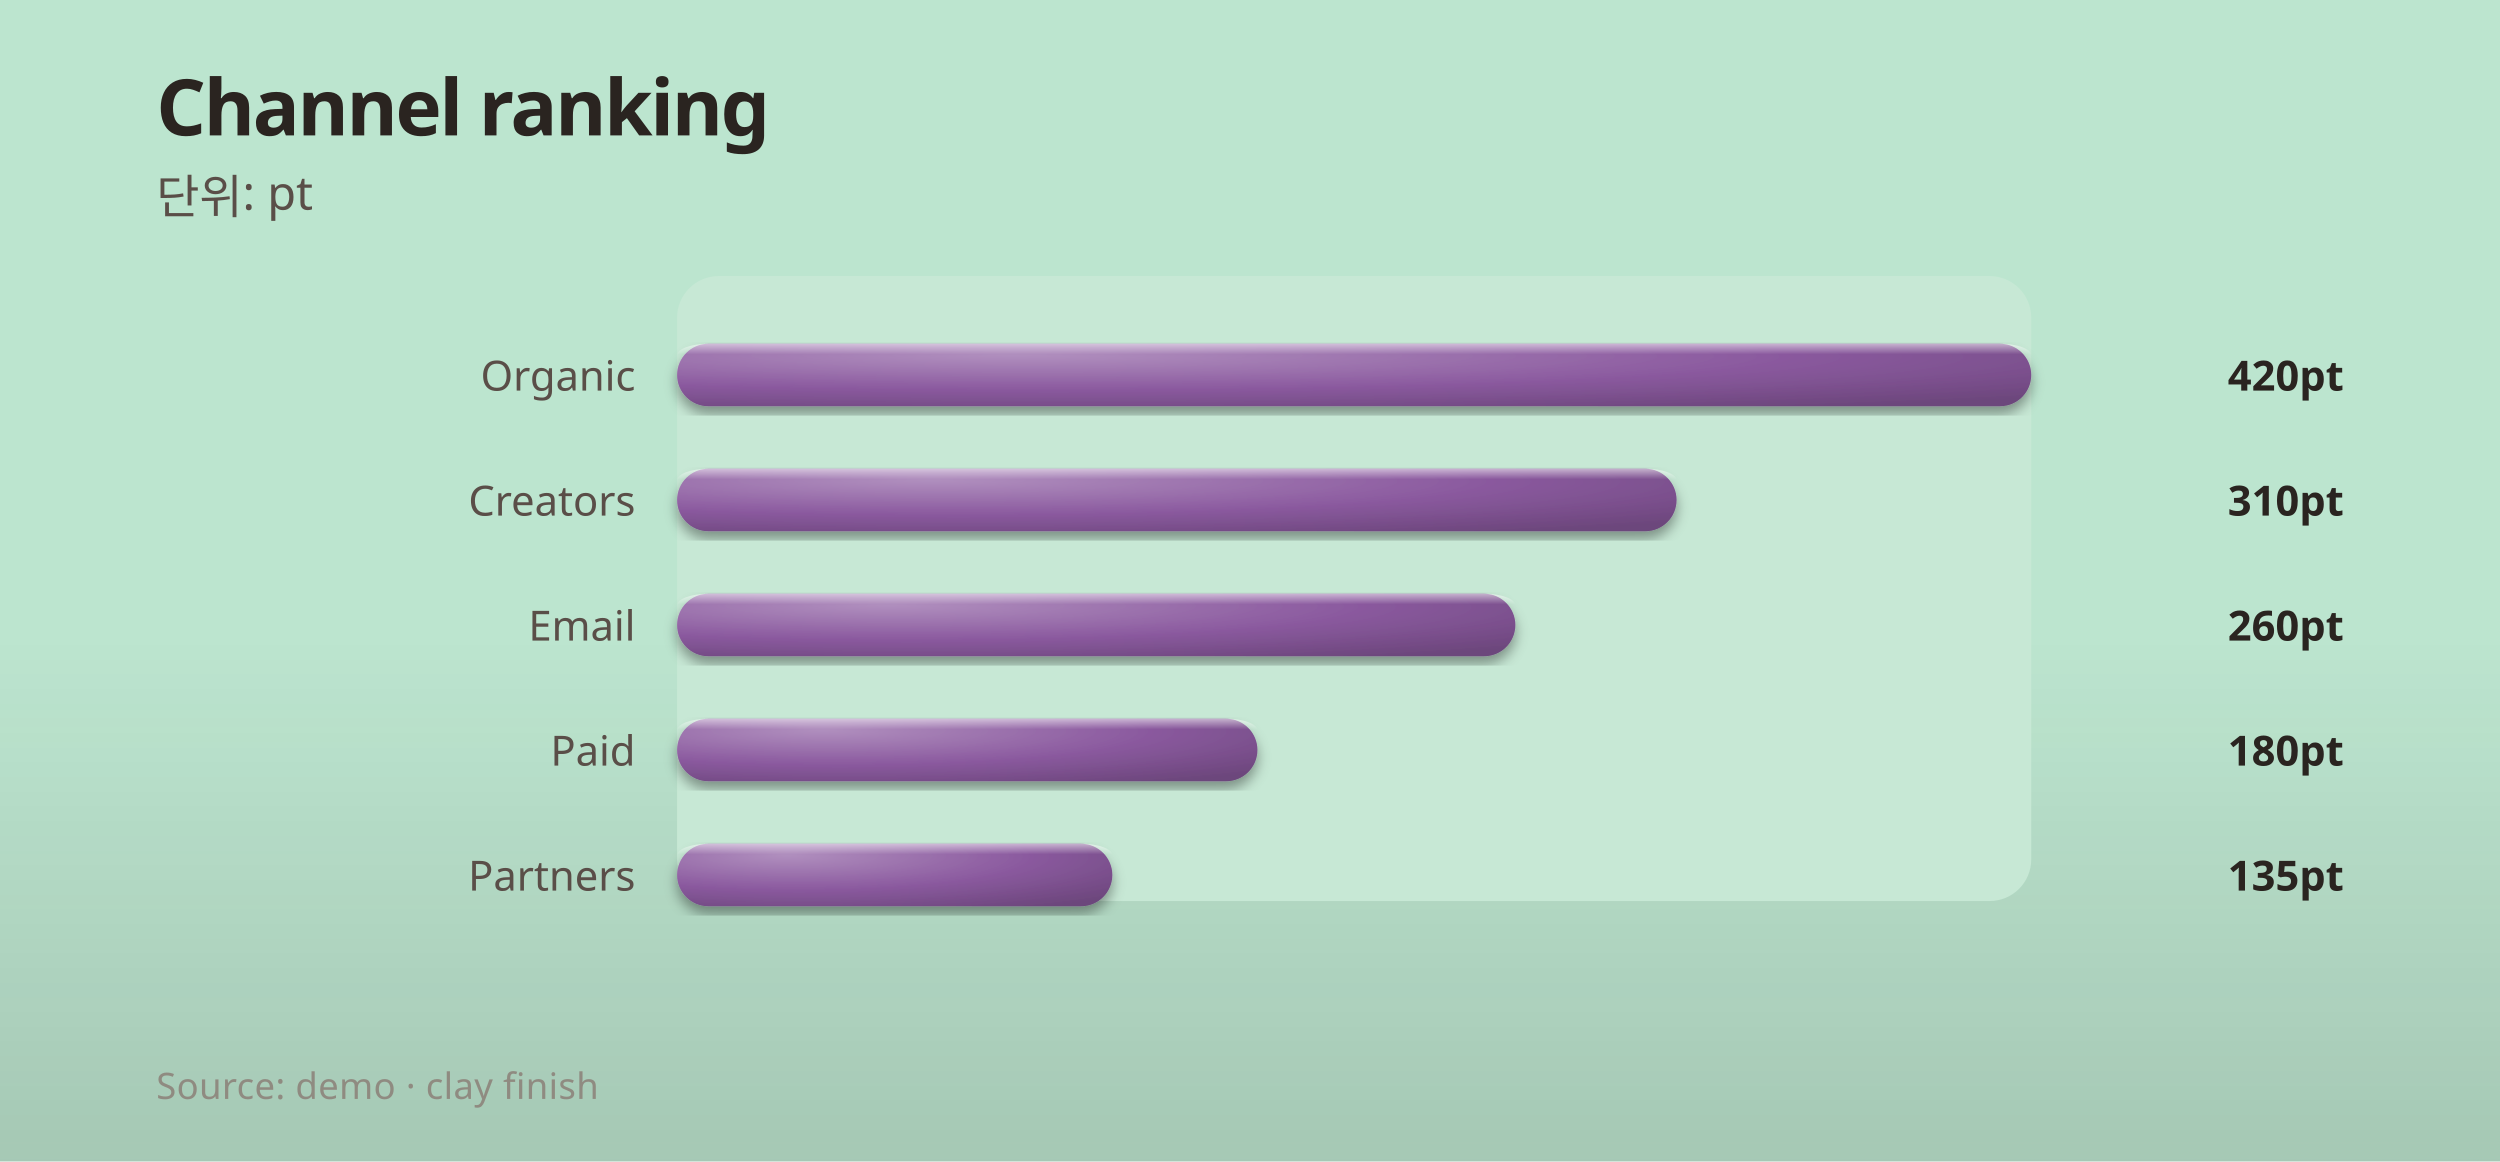
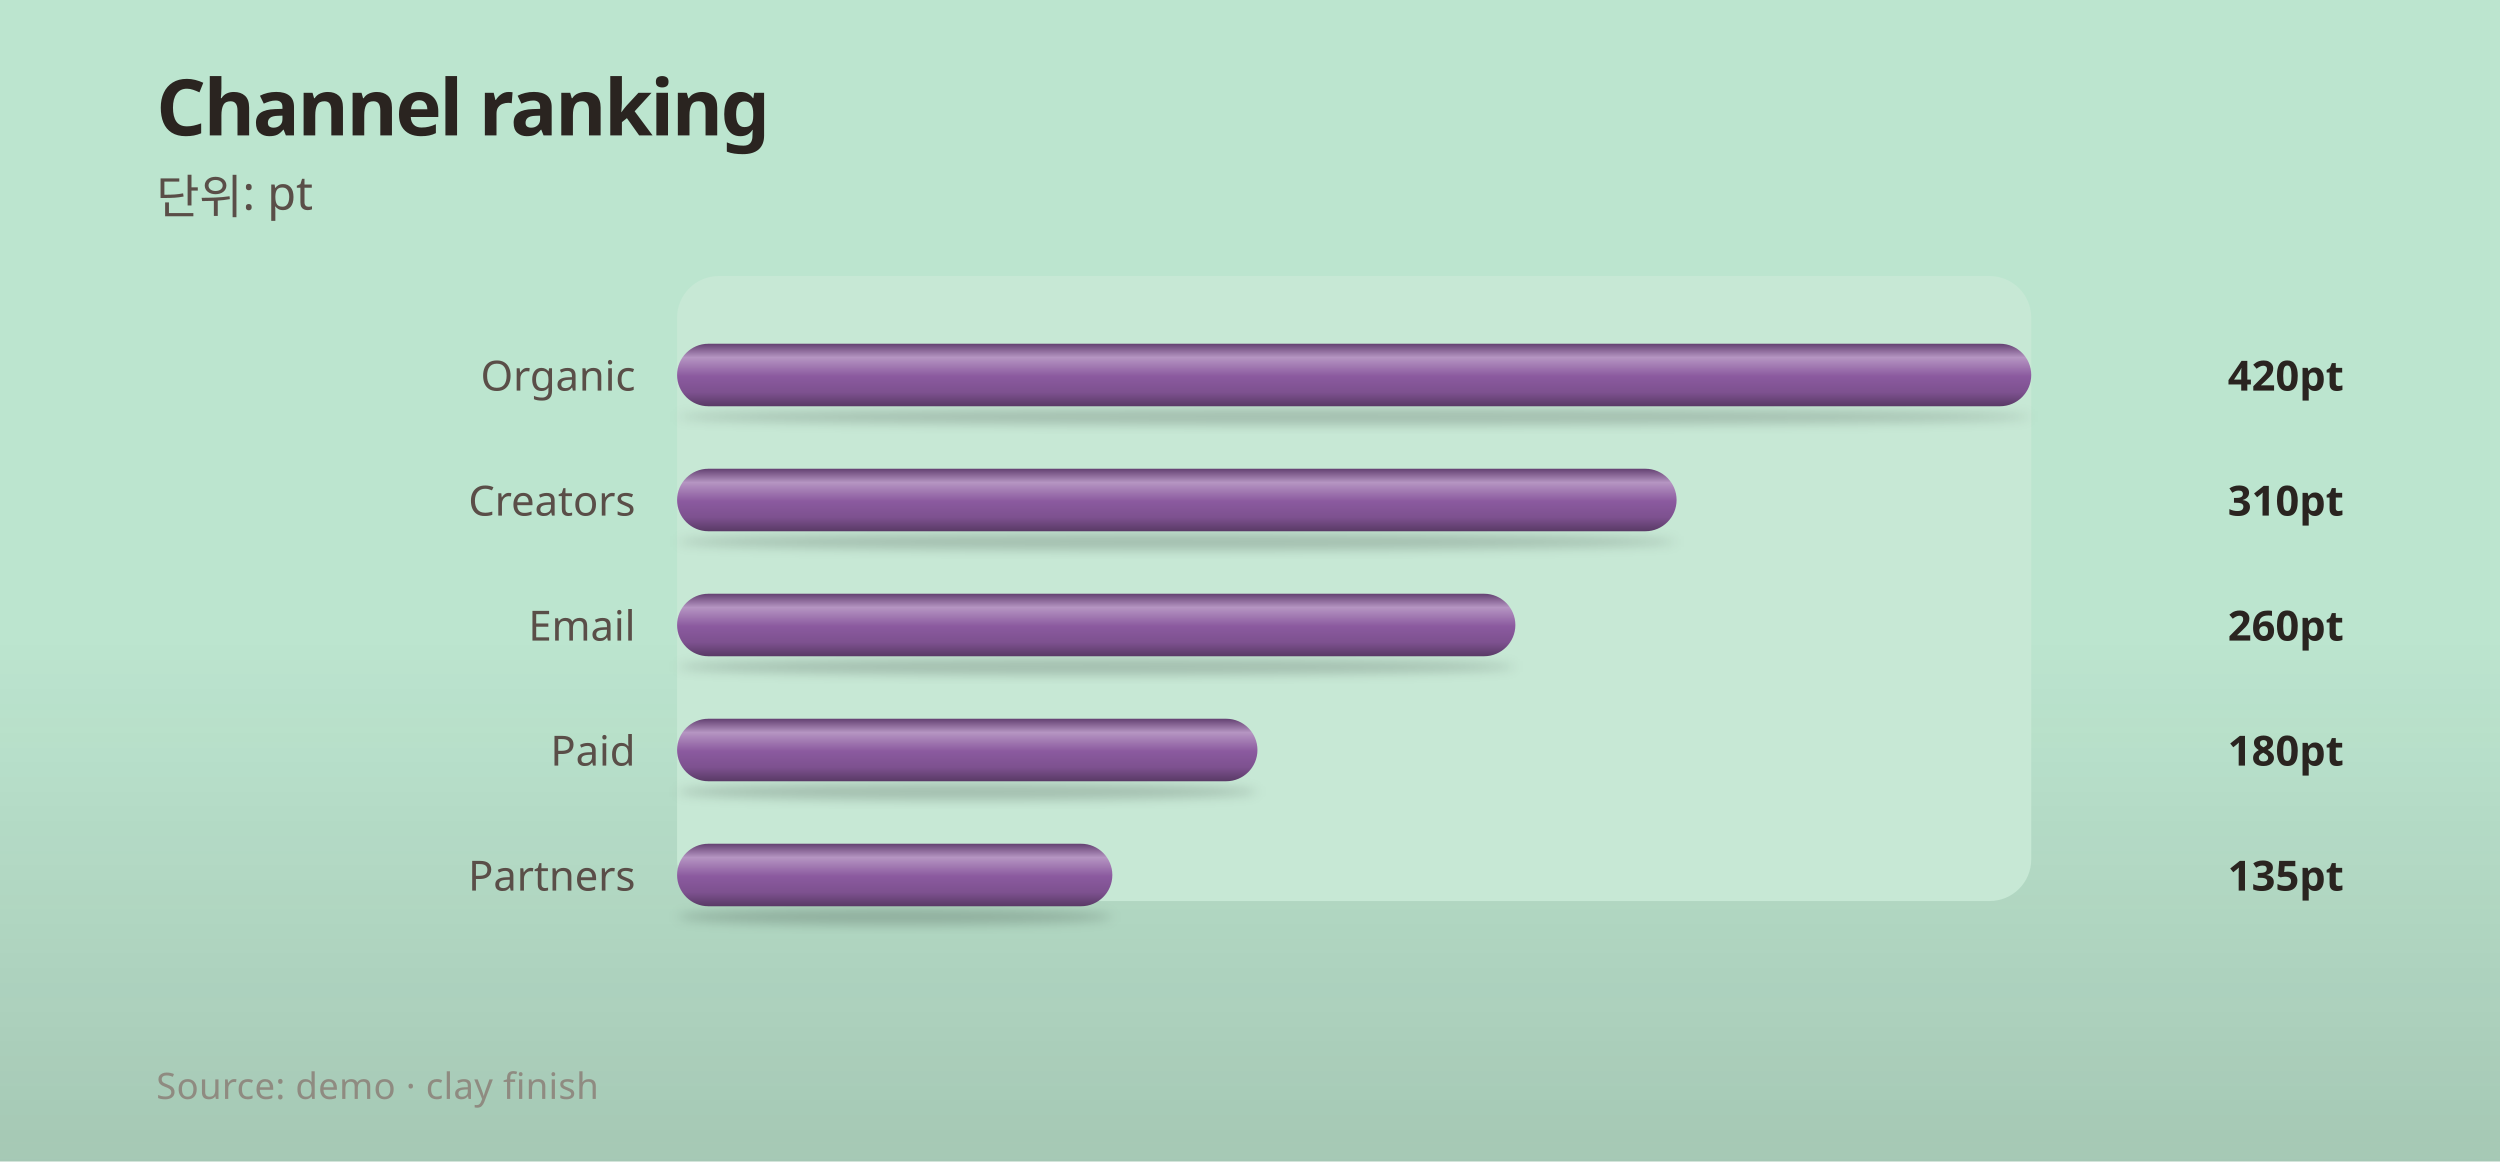
<svg xmlns="http://www.w3.org/2000/svg" width="960" height="446" viewBox="0 0 960 446" fill="none">
  <style>.cg-root .title{font:700 30px 'Space Grotesk', 'Pretendard', 'Apple SD Gothic Neo', sans-serif; fill:#2a2420; letter-spacing:-0.03em;}.cg-root .subtitle{font:500 18px 'Space Grotesk', 'Pretendard', 'Apple SD Gothic Neo', sans-serif; fill:#5a4e48;}.cg-root .label,.cg-root .axis,.cg-root .header,.cg-root .cell{font:500 16px 'Space Grotesk', 'Pretendard', 'Apple SD Gothic Neo', sans-serif; fill:#5a4e48;}.cg-root .value{font:700 16px 'Space Grotesk', 'Pretendard', 'Apple SD Gothic Neo', sans-serif; fill:#2a2420;}.cg-root .header{font-weight:700; fill:#2a2420;}.cg-root .tick{font:500 14px 'Space Grotesk', 'Pretendard', 'Apple SD Gothic Neo', sans-serif; fill:#8a7d75;}.cg-root .source{font:500 14px 'Space Grotesk', 'Pretendard', 'Apple SD Gothic Neo', sans-serif; fill:#8a7d75; letter-spacing:0.01em;}.cg-root .stat{font:800 72px 'Space Grotesk', 'Pretendard', 'Apple SD Gothic Neo', sans-serif; fill:#2a2420; letter-spacing:-0.04em;}</style>
  <defs>
    <filter id="cg-clay-shadow" x="-25%" y="-25%" width="150%" height="150%">
      <feGaussianBlur in="SourceAlpha" stdDeviation="5" />
      <feOffset dx="0" dy="6" />
      <feComponentTransfer>
        <feFuncA type="linear" slope="0.32" />
      </feComponentTransfer>
      <feMerge>
        <feMergeNode />
        <feMergeNode in="SourceGraphic" />
      </feMerge>
    </filter>
    <filter id="cg-clay-soft" x="-15%" y="-15%" width="130%" height="130%">
      <feGaussianBlur in="SourceAlpha" stdDeviation="2.5" />
      <feOffset dx="0" dy="3" />
      <feComponentTransfer>
        <feFuncA type="linear" slope="0.38" />
      </feComponentTransfer>
      <feMerge>
        <feMergeNode />
        <feMergeNode in="SourceGraphic" />
      </feMerge>
    </filter>
    <filter id="cg-clay-blur" x="-50%" y="-50%" width="200%" height="200%">
      <feGaussianBlur stdDeviation="4" />
    </filter>
    <filter id="cg-clay-blur-tight" x="-50%" y="-50%" width="200%" height="200%">
      <feGaussianBlur stdDeviation="2" />
    </filter>
    <linearGradient id="cg-clay-sheen" x1="0%" y1="0%" x2="0%" y2="100%">
      <stop offset="0%" stop-color="#ffffff" stop-opacity="0.55" />
      <stop offset="45%" stop-color="#ffffff" stop-opacity="0.0" />
    </linearGradient>
    <linearGradient id="cg-clay-ao" x1="0%" y1="0%" x2="0%" y2="100%">
      <stop offset="0%" stop-color="#1a1512" stop-opacity="0" />
      <stop offset="100%" stop-color="#1a1512" stop-opacity="0.32" />
    </linearGradient>
    <linearGradient id="cg-clay-floor" x1="0%" y1="0%" x2="0%" y2="100%">
      <stop offset="0%" stop-color="#1a1512" stop-opacity="0" />
      <stop offset="100%" stop-color="#1a1512" stop-opacity="0.14" />
    </linearGradient>
    <radialGradient id="cg-clay-grad-8b5a9f" cx="30%" cy="22%" r="95%" fx="25%" fy="18%">
      <stop offset="0%" stop-color="#b08fbe" />
      <stop offset="55%" stop-color="#8b5a9f" />
      <stop offset="100%" stop-color="#6c467c" />
    </radialGradient>
+     <linearGradient id="cg-clay-cyl-8b5a9f" x1="0%" y1="0%" x2="100%" y2="0%">
+       <stop offset="0%" stop-color="#644172" />
+       <stop offset="22%" stop-color="#b595c2" />
+       <stop offset="52%" stop-color="#8b5a9f" />
+       <stop offset="78%" stop-color="#7d518f" />
+       <stop offset="100%" stop-color="#593a66" />
+     </linearGradient>
+     <linearGradient id="cg-clay-pipe-8b5a9f" x1="0%" y1="0%" x2="0%" y2="100%">
+       <stop offset="0%" stop-color="#644172" />
+       <stop offset="22%" stop-color="#b595c2" />
+       <stop offset="52%" stop-color="#8b5a9f" />
+       <stop offset="78%" stop-color="#7d518f" />
+       <stop offset="100%" stop-color="#593a66" />
+     </linearGradient>
    <radialGradient id="cg-clay-grad-d47a8e" cx="30%" cy="22%" r="95%" fx="25%" fy="18%">
      <stop offset="0%" stop-color="#e2a5b2" />
      <stop offset="55%" stop-color="#d47a8e" />
      <stop offset="100%" stop-color="#a55f6f" />
    </radialGradient>
+     <linearGradient id="cg-clay-cyl-d47a8e" x1="0%" y1="0%" x2="100%" y2="0%">
+       <stop offset="0%" stop-color="#995866" />
+       <stop offset="22%" stop-color="#e3aab7" />
+       <stop offset="52%" stop-color="#d47a8e" />
+       <stop offset="78%" stop-color="#bf6e80" />
+       <stop offset="100%" stop-color="#884e5b" />
+     </linearGradient>
+     <linearGradient id="cg-clay-pipe-d47a8e" x1="0%" y1="0%" x2="0%" y2="100%">
+       <stop offset="0%" stop-color="#995866" />
+       <stop offset="22%" stop-color="#e3aab7" />
+       <stop offset="52%" stop-color="#d47a8e" />
+       <stop offset="78%" stop-color="#bf6e80" />
+       <stop offset="100%" stop-color="#884e5b" />
+     </linearGradient>
    <radialGradient id="cg-clay-grad-b85a7a" cx="30%" cy="22%" r="95%" fx="25%" fy="18%">
      <stop offset="0%" stop-color="#cf8fa5" />
      <stop offset="55%" stop-color="#b85a7a" />
      <stop offset="100%" stop-color="#90465f" />
    </radialGradient>
+     <linearGradient id="cg-clay-cyl-b85a7a" x1="0%" y1="0%" x2="100%" y2="0%">
+       <stop offset="0%" stop-color="#844158" />
+       <stop offset="22%" stop-color="#d295aa" />
+       <stop offset="52%" stop-color="#b85a7a" />
+       <stop offset="78%" stop-color="#a6516e" />
+       <stop offset="100%" stop-color="#763a4e" />
+     </linearGradient>
+     <linearGradient id="cg-clay-pipe-b85a7a" x1="0%" y1="0%" x2="0%" y2="100%">
+       <stop offset="0%" stop-color="#844158" />
+       <stop offset="22%" stop-color="#d295aa" />
+       <stop offset="52%" stop-color="#b85a7a" />
+       <stop offset="78%" stop-color="#a6516e" />
+       <stop offset="100%" stop-color="#763a4e" />
+     </linearGradient>
    <radialGradient id="cg-clay-grad-6fa877" cx="30%" cy="22%" r="95%" fx="25%" fy="18%">
      <stop offset="0%" stop-color="#9dc4a3" />
      <stop offset="55%" stop-color="#6fa877" />
      <stop offset="100%" stop-color="#57835d" />
    </radialGradient>
+     <linearGradient id="cg-clay-cyl-6fa877" x1="0%" y1="0%" x2="100%" y2="0%">
+       <stop offset="0%" stop-color="#507956" />
+       <stop offset="22%" stop-color="#a3c7a8" />
+       <stop offset="52%" stop-color="#6fa877" />
+       <stop offset="78%" stop-color="#64976b" />
+       <stop offset="100%" stop-color="#476c4c" />
+     </linearGradient>
+     <linearGradient id="cg-clay-pipe-6fa877" x1="0%" y1="0%" x2="0%" y2="100%">
+       <stop offset="0%" stop-color="#507956" />
+       <stop offset="22%" stop-color="#a3c7a8" />
+       <stop offset="52%" stop-color="#6fa877" />
+       <stop offset="78%" stop-color="#64976b" />
+       <stop offset="100%" stop-color="#476c4c" />
+     </linearGradient>
    <radialGradient id="cg-clay-grad-d16a6a" cx="30%" cy="22%" r="95%" fx="25%" fy="18%">
      <stop offset="0%" stop-color="#e09a9a" />
      <stop offset="55%" stop-color="#d16a6a" />
      <stop offset="100%" stop-color="#a35353" />
    </radialGradient>
+     <linearGradient id="cg-clay-cyl-d16a6a" x1="0%" y1="0%" x2="100%" y2="0%">
+       <stop offset="0%" stop-color="#964c4c" />
+       <stop offset="22%" stop-color="#e2a0a0" />
+       <stop offset="52%" stop-color="#d16a6a" />
+       <stop offset="78%" stop-color="#bc5f5f" />
+       <stop offset="100%" stop-color="#864444" />
+     </linearGradient>
+     <linearGradient id="cg-clay-pipe-d16a6a" x1="0%" y1="0%" x2="0%" y2="100%">
+       <stop offset="0%" stop-color="#964c4c" />
+       <stop offset="22%" stop-color="#e2a0a0" />
+       <stop offset="52%" stop-color="#d16a6a" />
+       <stop offset="78%" stop-color="#bc5f5f" />
+       <stop offset="100%" stop-color="#864444" />
+     </linearGradient>
    <radialGradient id="cg-clay-grad-a89a92" cx="30%" cy="22%" r="95%" fx="25%" fy="18%">
      <stop offset="0%" stop-color="#c4bab5" />
      <stop offset="55%" stop-color="#a89a92" />
      <stop offset="100%" stop-color="#837872" />
    </radialGradient>
+     <linearGradient id="cg-clay-cyl-a89a92" x1="0%" y1="0%" x2="100%" y2="0%">
+       <stop offset="0%" stop-color="#796f69" />
+       <stop offset="22%" stop-color="#c7beb9" />
+       <stop offset="52%" stop-color="#a89a92" />
+       <stop offset="78%" stop-color="#978b83" />
+       <stop offset="100%" stop-color="#6c635d" />
+     </linearGradient>
+     <linearGradient id="cg-clay-pipe-a89a92" x1="0%" y1="0%" x2="0%" y2="100%">
+       <stop offset="0%" stop-color="#796f69" />
+       <stop offset="22%" stop-color="#c7beb9" />
+       <stop offset="52%" stop-color="#a89a92" />
+       <stop offset="78%" stop-color="#978b83" />
+       <stop offset="100%" stop-color="#6c635d" />
+     </linearGradient>
    <radialGradient id="cg-clay-grad-a4d4b8" cx="30%" cy="22%" r="95%" fx="25%" fy="18%">
      <stop offset="0%" stop-color="#c1e2cf" />
      <stop offset="55%" stop-color="#a4d4b8" />
      <stop offset="100%" stop-color="#80a590" />
    </radialGradient>
+     <linearGradient id="cg-clay-cyl-a4d4b8" x1="0%" y1="0%" x2="100%" y2="0%">
+       <stop offset="0%" stop-color="#769984" />
+       <stop offset="22%" stop-color="#c5e3d2" />
+       <stop offset="52%" stop-color="#a4d4b8" />
+       <stop offset="78%" stop-color="#94bfa6" />
+       <stop offset="100%" stop-color="#698876" />
+     </linearGradient>
+     <linearGradient id="cg-clay-pipe-a4d4b8" x1="0%" y1="0%" x2="0%" y2="100%">
+       <stop offset="0%" stop-color="#769984" />
+       <stop offset="22%" stop-color="#c5e3d2" />
+       <stop offset="52%" stop-color="#a4d4b8" />
+       <stop offset="78%" stop-color="#94bfa6" />
+       <stop offset="100%" stop-color="#698876" />
+     </linearGradient>
    <radialGradient id="cg-clay-grad-e69b80" cx="30%" cy="22%" r="95%" fx="25%" fy="18%">
      <stop offset="0%" stop-color="#eebba9" />
      <stop offset="55%" stop-color="#e69b80" />
      <stop offset="100%" stop-color="#b37964" />
    </radialGradient>
+     <linearGradient id="cg-clay-cyl-e69b80" x1="0%" y1="0%" x2="100%" y2="0%">
+       <stop offset="0%" stop-color="#a6705c" />
+       <stop offset="22%" stop-color="#efbfae" />
+       <stop offset="52%" stop-color="#e69b80" />
+       <stop offset="78%" stop-color="#cf8c73" />
+       <stop offset="100%" stop-color="#936352" />
+     </linearGradient>
+     <linearGradient id="cg-clay-pipe-e69b80" x1="0%" y1="0%" x2="0%" y2="100%">
+       <stop offset="0%" stop-color="#a6705c" />
+       <stop offset="22%" stop-color="#efbfae" />
+       <stop offset="52%" stop-color="#e69b80" />
+       <stop offset="78%" stop-color="#cf8c73" />
+       <stop offset="100%" stop-color="#936352" />
+     </linearGradient>
    <radialGradient id="cg-clay-grad-7bb7a5" cx="30%" cy="22%" r="95%" fx="25%" fy="18%">
      <stop offset="0%" stop-color="#a5cec2" />
      <stop offset="55%" stop-color="#7bb7a5" />
      <stop offset="100%" stop-color="#608f81" />
    </radialGradient>
+     <linearGradient id="cg-clay-cyl-7bb7a5" x1="0%" y1="0%" x2="100%" y2="0%">
+       <stop offset="0%" stop-color="#598477" />
+       <stop offset="22%" stop-color="#abd1c5" />
+       <stop offset="52%" stop-color="#7bb7a5" />
+       <stop offset="78%" stop-color="#6fa594" />
+       <stop offset="100%" stop-color="#4f756a" />
+     </linearGradient>
+     <linearGradient id="cg-clay-pipe-7bb7a5" x1="0%" y1="0%" x2="0%" y2="100%">
+       <stop offset="0%" stop-color="#598477" />
+       <stop offset="22%" stop-color="#abd1c5" />
+       <stop offset="52%" stop-color="#7bb7a5" />
+       <stop offset="78%" stop-color="#6fa594" />
+       <stop offset="100%" stop-color="#4f756a" />
+     </linearGradient>
    <radialGradient id="cg-clay-grad-d87a7a" cx="30%" cy="22%" r="95%" fx="25%" fy="18%">
      <stop offset="0%" stop-color="#e4a5a5" />
      <stop offset="55%" stop-color="#d87a7a" />
      <stop offset="100%" stop-color="#a85f5f" />
    </radialGradient>
+     <linearGradient id="cg-clay-cyl-d87a7a" x1="0%" y1="0%" x2="100%" y2="0%">
+       <stop offset="0%" stop-color="#9c5858" />
+       <stop offset="22%" stop-color="#e6aaaa" />
+       <stop offset="52%" stop-color="#d87a7a" />
+       <stop offset="78%" stop-color="#c26e6e" />
+       <stop offset="100%" stop-color="#8a4e4e" />
+     </linearGradient>
+     <linearGradient id="cg-clay-pipe-d87a7a" x1="0%" y1="0%" x2="0%" y2="100%">
+       <stop offset="0%" stop-color="#9c5858" />
+       <stop offset="22%" stop-color="#e6aaaa" />
+       <stop offset="52%" stop-color="#d87a7a" />
+       <stop offset="78%" stop-color="#c26e6e" />
+       <stop offset="100%" stop-color="#8a4e4e" />
+     </linearGradient>
    <radialGradient id="cg-clay-grad-f2c57c" cx="30%" cy="22%" r="95%" fx="25%" fy="18%">
      <stop offset="0%" stop-color="#f6d8a6" />
      <stop offset="55%" stop-color="#f2c57c" />
      <stop offset="100%" stop-color="#bd9a61" />
    </radialGradient>
+     <linearGradient id="cg-clay-cyl-f2c57c" x1="0%" y1="0%" x2="100%" y2="0%">
+       <stop offset="0%" stop-color="#ae8e59" />
+       <stop offset="22%" stop-color="#f7daab" />
+       <stop offset="52%" stop-color="#f2c57c" />
+       <stop offset="78%" stop-color="#dab170" />
+       <stop offset="100%" stop-color="#9b7e4f" />
+     </linearGradient>
+     <linearGradient id="cg-clay-pipe-f2c57c" x1="0%" y1="0%" x2="0%" y2="100%">
+       <stop offset="0%" stop-color="#ae8e59" />
+       <stop offset="22%" stop-color="#f7daab" />
+       <stop offset="52%" stop-color="#f2c57c" />
+       <stop offset="78%" stop-color="#dab170" />
+       <stop offset="100%" stop-color="#9b7e4f" />
+     </linearGradient>
    <radialGradient id="cg-clay-grad-a4c8e8" cx="30%" cy="22%" r="95%" fx="25%" fy="18%">
      <stop offset="0%" stop-color="#c1daef" />
      <stop offset="55%" stop-color="#a4c8e8" />
      <stop offset="100%" stop-color="#809cb5" />
    </radialGradient>
+     <linearGradient id="cg-clay-cyl-a4c8e8" x1="0%" y1="0%" x2="100%" y2="0%">
+       <stop offset="0%" stop-color="#7690a7" />
+       <stop offset="22%" stop-color="#c5dcf0" />
+       <stop offset="52%" stop-color="#a4c8e8" />
+       <stop offset="78%" stop-color="#94b4d1" />
+       <stop offset="100%" stop-color="#698094" />
+     </linearGradient>
+     <linearGradient id="cg-clay-pipe-a4c8e8" x1="0%" y1="0%" x2="0%" y2="100%">
+       <stop offset="0%" stop-color="#7690a7" />
+       <stop offset="22%" stop-color="#c5dcf0" />
+       <stop offset="52%" stop-color="#a4c8e8" />
+       <stop offset="78%" stop-color="#94b4d1" />
+       <stop offset="100%" stop-color="#698094" />
+     </linearGradient>
  </defs>
  <rect x="0" y="0" width="960" height="446" fill="#bce5cf" />
  <rect x="0" y="245" width="960" height="201" fill="url(#cg-clay-floor)" pointer-events="none" />
  <g class="cg-root">
    <text x="60" y="52" class="title" fill="#2a2420" style="fill:#2a2420 !important;">Channel ranking</text>
    <text x="60" y="82" class="subtitle" fill="#5a4e48" style="fill:#5a4e48 !important;">단위: pt</text>
    <rect x="260" y="106" width="520" height="240" fill="#c7e8d5" rx="16" />
    <text x="244" y="150" class="label" text-anchor="end" fill="#5a4e48" style="fill:#5a4e48 !important;">Organic</text>
-     <rect x="260" y="132" width="520.00" height="24" rx="12" fill="url(#cg-clay-grad-8b5a9f)" filter="url(#cg-clay-soft)" />
-     <rect x="260" y="132" width="520.00" height="9" rx="12" fill="url(#cg-clay-sheen)" pointer-events="none" />
+     <ellipse cx="520.00" cy="160.00" rx="260.00" ry="3.2" fill="#0f0b08" fill-opacity="0.18" filter="url(#cg-clay-blur-tight)" />
+     <rect x="260" y="132" width="520.00" height="24" rx="12" fill="url(#cg-clay-pipe-8b5a9f)" />
    <text x="900" y="150" class="value" text-anchor="end" fill="#2a2420" style="fill:#2a2420 !important;">420pt</text>
    <text x="244" y="198" class="label" text-anchor="end" fill="#5a4e48" style="fill:#5a4e48 !important;">Creators</text>
-     <rect x="260" y="180" width="383.81" height="24" rx="12" fill="url(#cg-clay-grad-8b5a9f)" filter="url(#cg-clay-soft)" />
-     <rect x="260" y="180" width="383.81" height="9" rx="12" fill="url(#cg-clay-sheen)" pointer-events="none" />
+     <ellipse cx="451.90" cy="208.00" rx="191.90" ry="3.2" fill="#0f0b08" fill-opacity="0.18" filter="url(#cg-clay-blur-tight)" />
+     <rect x="260" y="180" width="383.81" height="24" rx="12" fill="url(#cg-clay-pipe-8b5a9f)" />
    <text x="900" y="198" class="value" text-anchor="end" fill="#2a2420" style="fill:#2a2420 !important;">310pt</text>
    <text x="244" y="246" class="label" text-anchor="end" fill="#5a4e48" style="fill:#5a4e48 !important;">Email</text>
-     <rect x="260" y="228" width="321.90" height="24" rx="12" fill="url(#cg-clay-grad-8b5a9f)" filter="url(#cg-clay-soft)" />
-     <rect x="260" y="228" width="321.90" height="9" rx="12" fill="url(#cg-clay-sheen)" pointer-events="none" />
+     <ellipse cx="420.95" cy="256.00" rx="160.95" ry="3.2" fill="#0f0b08" fill-opacity="0.18" filter="url(#cg-clay-blur-tight)" />
+     <rect x="260" y="228" width="321.90" height="24" rx="12" fill="url(#cg-clay-pipe-8b5a9f)" />
    <text x="900" y="246" class="value" text-anchor="end" fill="#2a2420" style="fill:#2a2420 !important;">260pt</text>
    <text x="244" y="294" class="label" text-anchor="end" fill="#5a4e48" style="fill:#5a4e48 !important;">Paid</text>
-     <rect x="260" y="276" width="222.86" height="24" rx="12" fill="url(#cg-clay-grad-8b5a9f)" filter="url(#cg-clay-soft)" />
-     <rect x="260" y="276" width="222.86" height="9" rx="12" fill="url(#cg-clay-sheen)" pointer-events="none" />
+     <ellipse cx="371.43" cy="304.00" rx="111.43" ry="3.2" fill="#0f0b08" fill-opacity="0.18" filter="url(#cg-clay-blur-tight)" />
+     <rect x="260" y="276" width="222.86" height="24" rx="12" fill="url(#cg-clay-pipe-8b5a9f)" />
    <text x="900" y="294" class="value" text-anchor="end" fill="#2a2420" style="fill:#2a2420 !important;">180pt</text>
    <text x="244" y="342" class="label" text-anchor="end" fill="#5a4e48" style="fill:#5a4e48 !important;">Partners</text>
-     <rect x="260" y="324" width="167.14" height="24" rx="12" fill="url(#cg-clay-grad-8b5a9f)" filter="url(#cg-clay-soft)" />
-     <rect x="260" y="324" width="167.14" height="9" rx="12" fill="url(#cg-clay-sheen)" pointer-events="none" />
+     <ellipse cx="343.57" cy="352.00" rx="83.57" ry="3.2" fill="#0f0b08" fill-opacity="0.18" filter="url(#cg-clay-blur-tight)" />
+     <rect x="260" y="324" width="167.14" height="24" rx="12" fill="url(#cg-clay-pipe-8b5a9f)" />
    <text x="900" y="342" class="value" text-anchor="end" fill="#2a2420" style="fill:#2a2420 !important;">135pt</text>
    <text x="60" y="422" class="source" opacity="0.82" fill="#8a7d75" style="fill:#8a7d75 !important;">Source: demo · clay finish</text>
  </g>
</svg>
